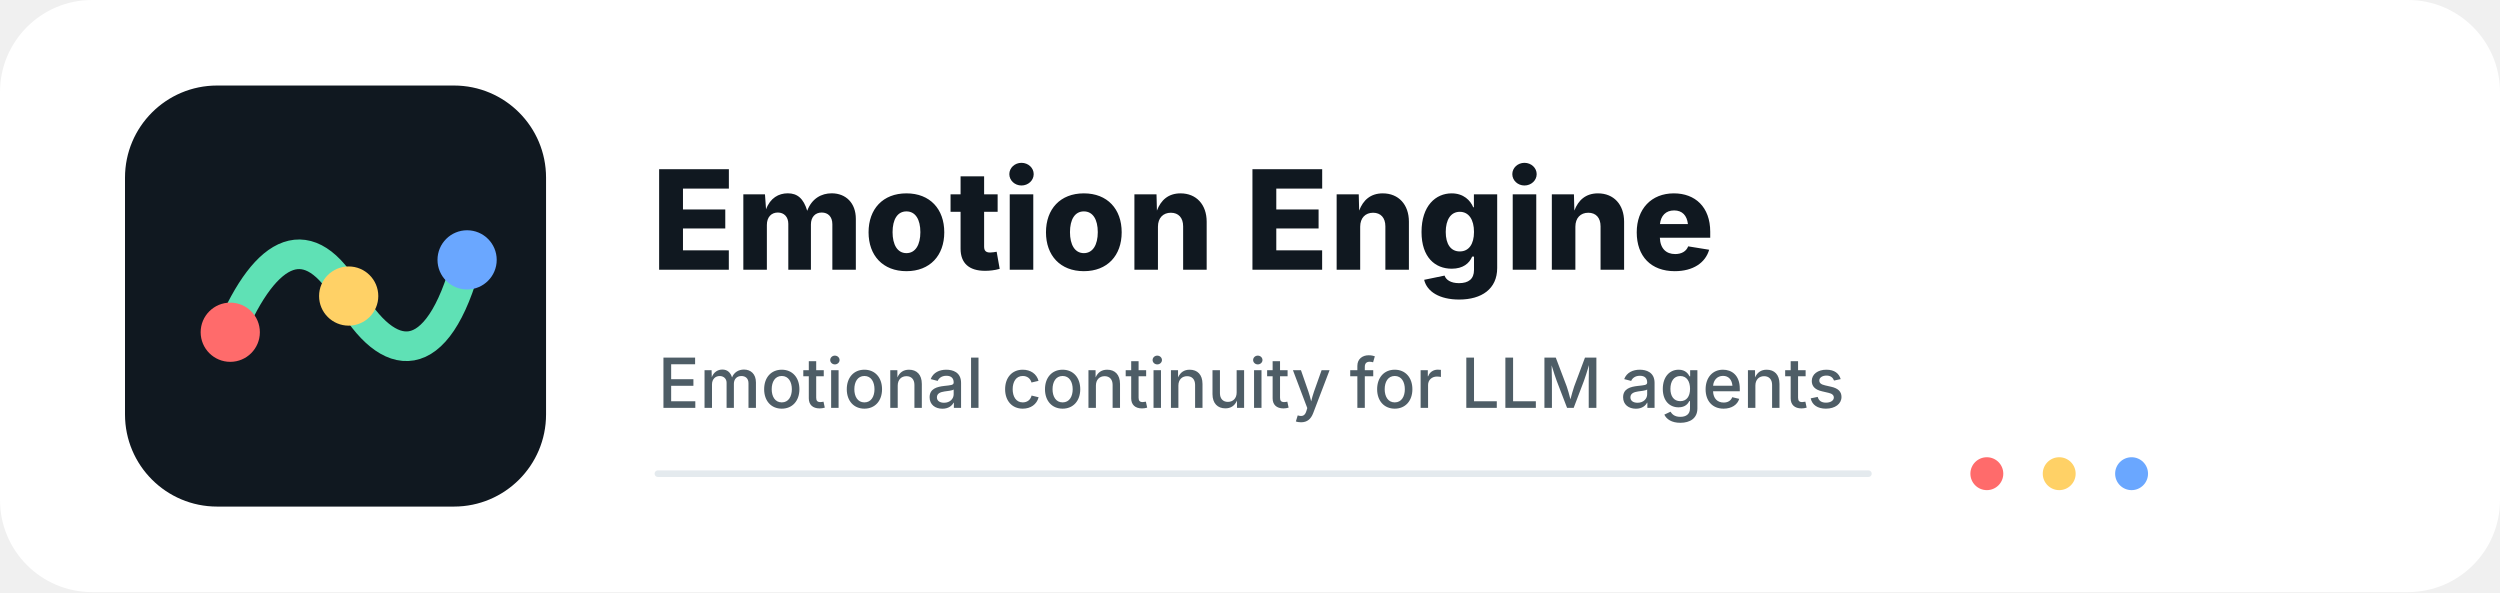
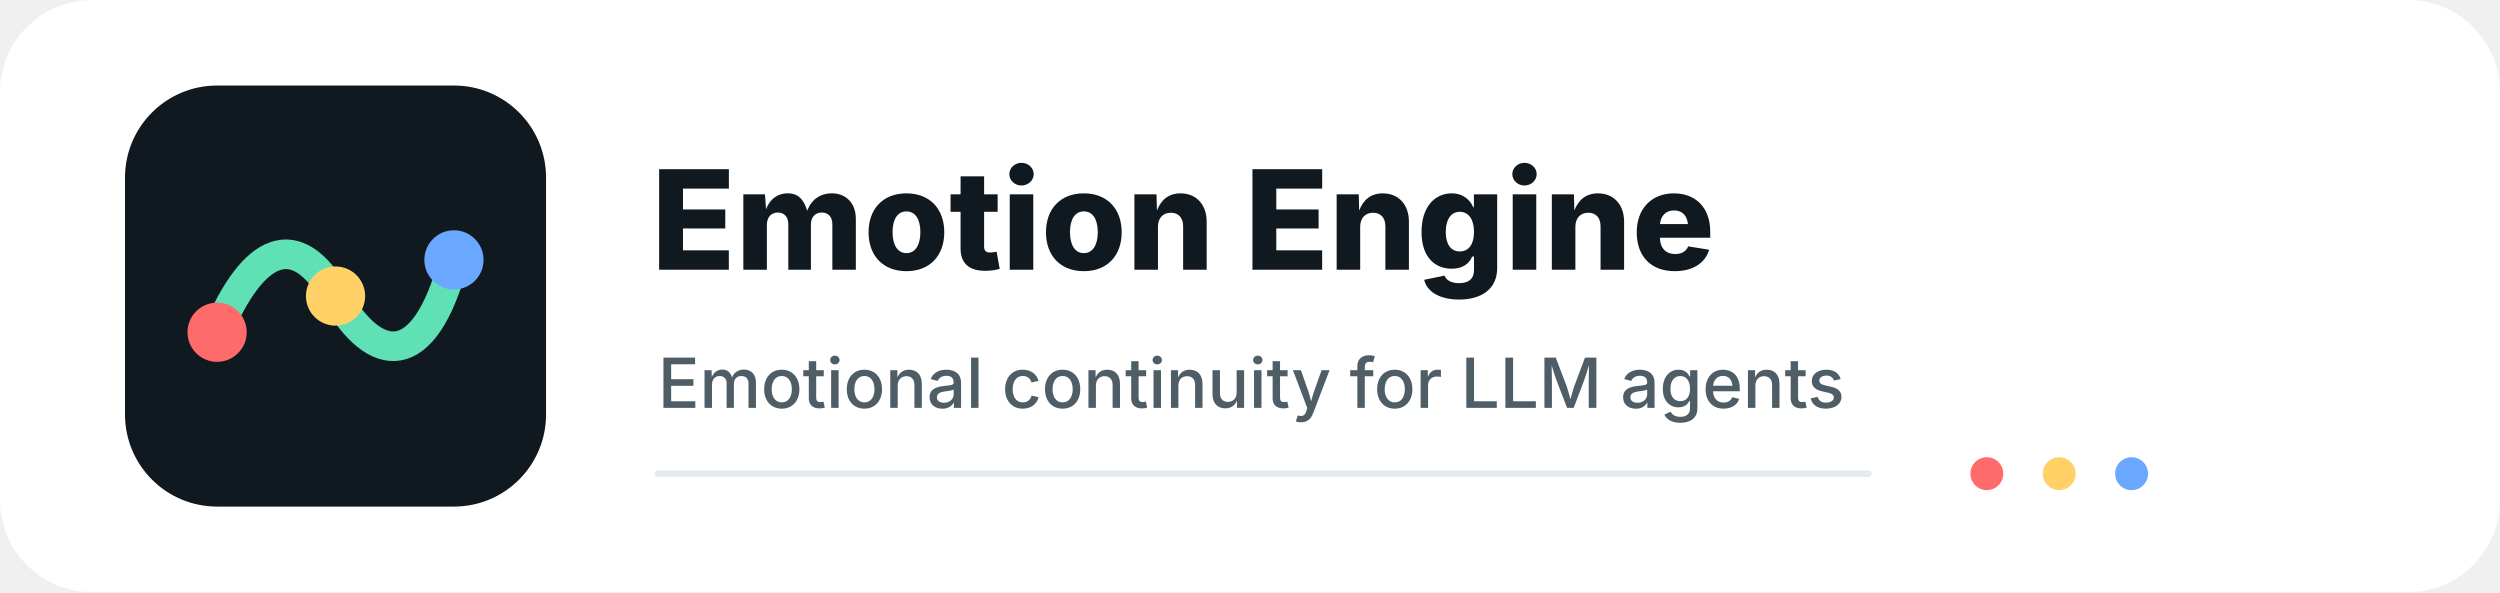
<svg xmlns="http://www.w3.org/2000/svg" viewBox="0 0 760 180" role="img" aria-labelledby="title desc">
  <rect width="760" height="180" rx="28" fill="#FFFFFF" />
  <g transform="translate(38 26)">
    <rect width="128" height="128" rx="28" fill="#101820" />
-     <path d="M32 75 C43 49 56 43 68 64 C80 85 95 87 104 53" fill="none" stroke="#5FE1B5" stroke-width="9" stroke-linecap="round" />
-     <circle cx="32" cy="75" r="9" fill="#FF6B6B" />
-     <circle cx="68" cy="64" r="9" fill="#FFD166" />
-     <circle cx="104" cy="53" r="9" fill="#6AA7FF" />
+     <path d="M28 75 C39 49 52 43 64 64 C76 85 91 87 100 53" fill="none" stroke="#5FE1B5" stroke-width="9" stroke-linecap="round" />
+     <circle cx="28" cy="75" r="9" fill="#FF6B6B" />
+     <circle cx="64" cy="64" r="9" fill="#FFD166" />
+     <circle cx="100" cy="53" r="9" fill="#6AA7FF" />
  </g>
  <text x="198" y="82" fill="#101820" font-family="Inter, ui-sans-serif, system-ui, -apple-system, BlinkMacSystemFont, Segoe UI, sans-serif" font-size="42" font-weight="760" letter-spacing="0">Emotion Engine</text>
  <text x="200" y="124" fill="#4E5D66" font-family="Inter, ui-sans-serif, system-ui, -apple-system, BlinkMacSystemFont, Segoe UI, sans-serif" font-size="21" font-weight="500" letter-spacing="0">Emotional continuity for LLM agents</text>
  <path d="M200 144 H568" stroke="#E4EAEE" stroke-width="2" stroke-linecap="round" />
  <circle cx="604" cy="144" r="5" fill="#FF6B6B" />
  <circle cx="626" cy="144" r="5" fill="#FFD166" />
  <circle cx="648" cy="144" r="5" fill="#6AA7FF" />
</svg>
